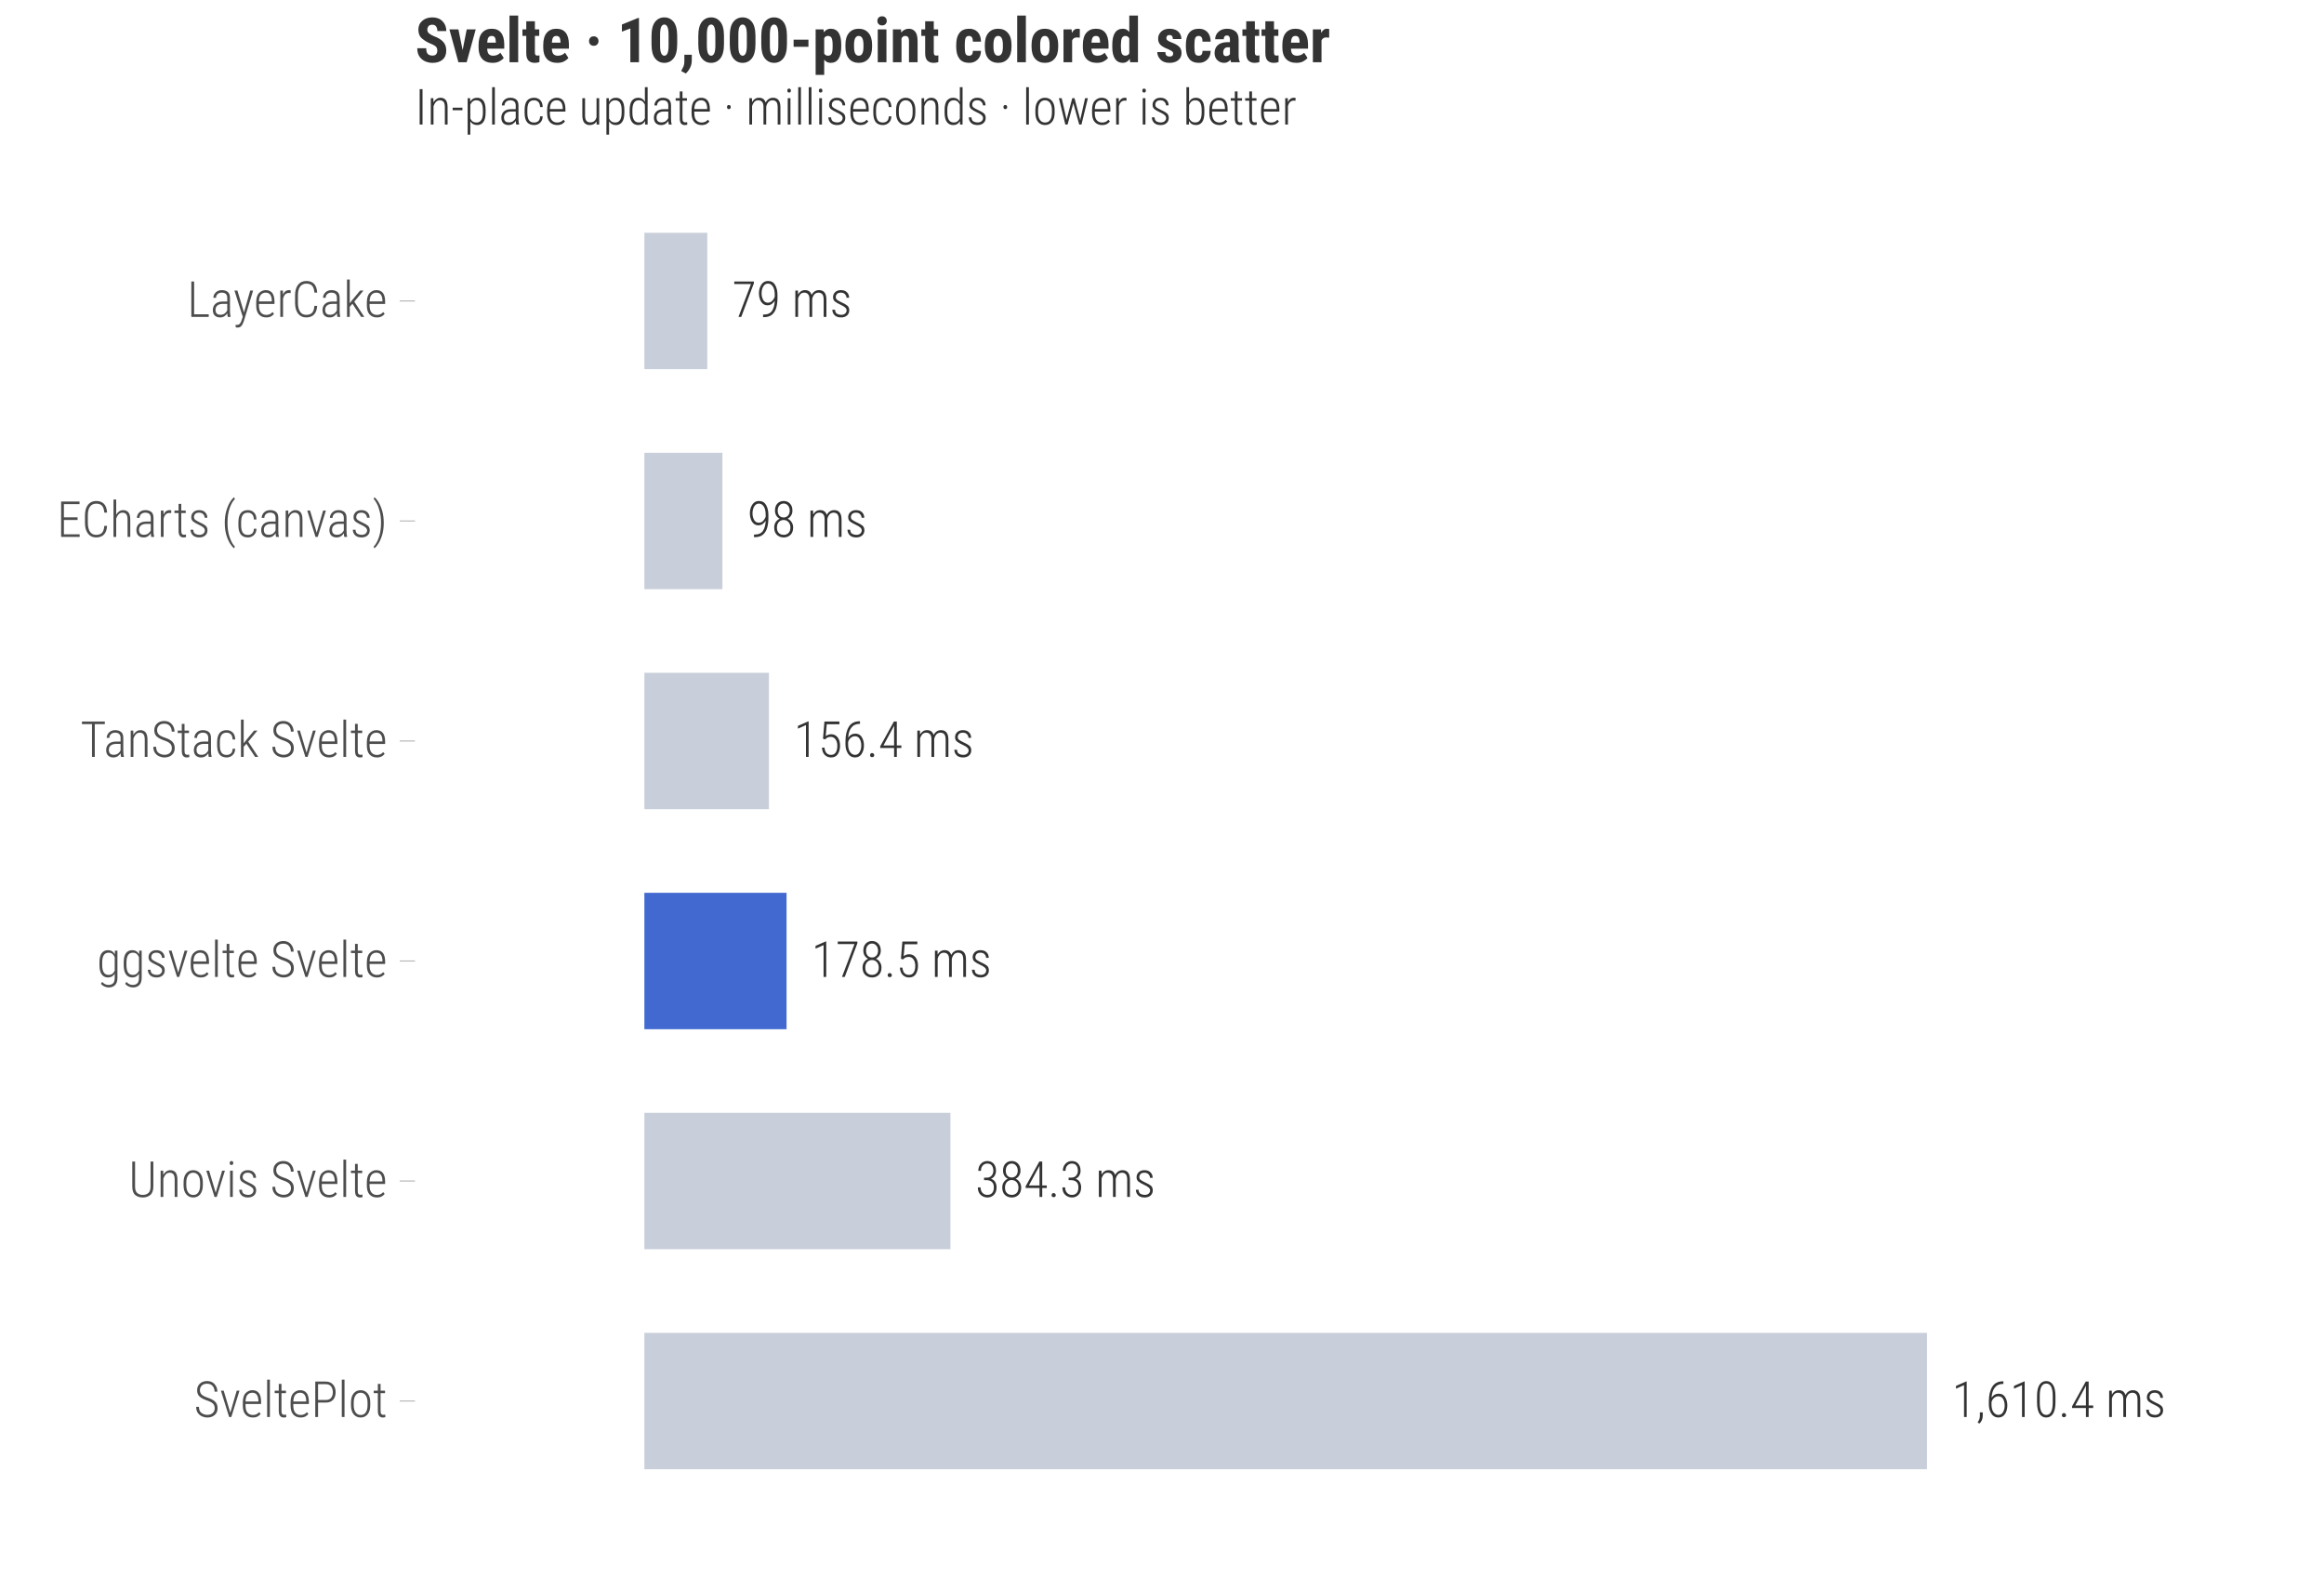
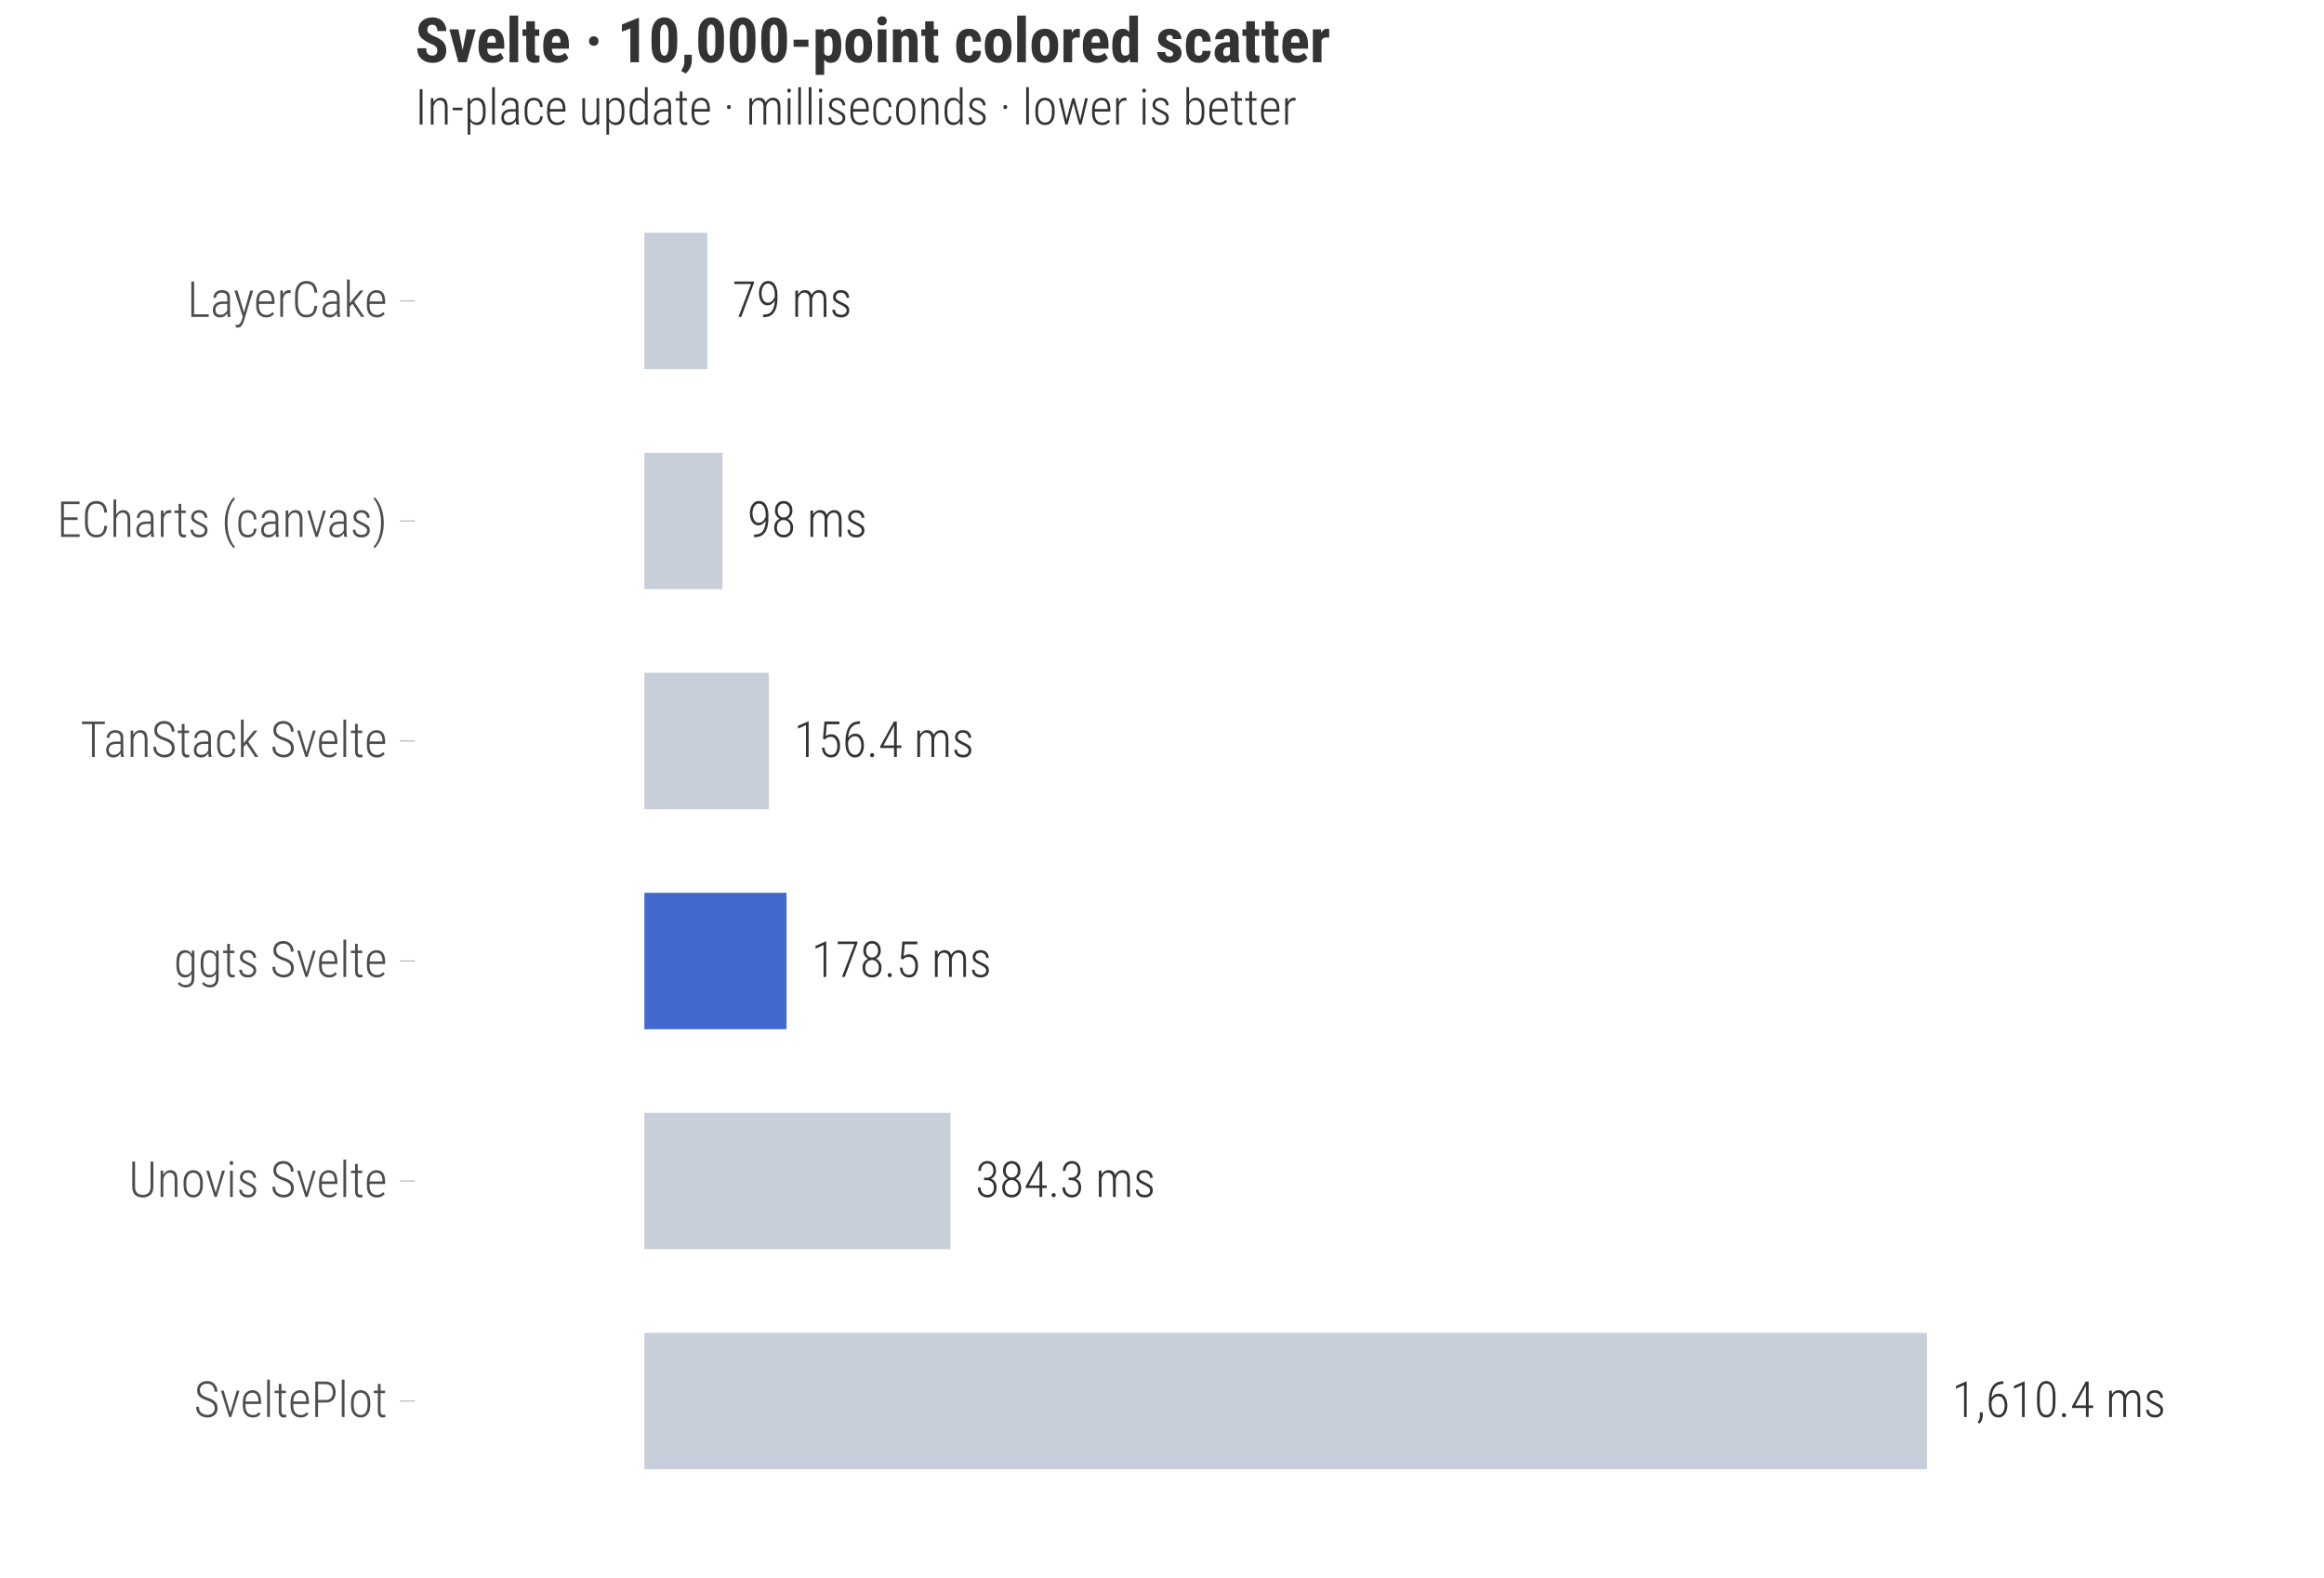
- <svg xmlns="http://www.w3.org/2000/svg" width="560" height="380" viewBox="0 0 560 380" role="img" aria-label="Svelte · 10,000-point colored scatter. In-place update · milliseconds · lower is better. LayerCake: 79 ms; ECharts (canvas): 98 ms; TanStack Svelte: 156.4 ms; ggsvelte Svelte: 178.5 ms; Unovis Svelte: 384.3 ms; SveltePlot: 1,610.4 ms." class="gg-plot" font-family="&quot;Roboto Condensed&quot;, &quot;Arial Narrow&quot;, Arial, sans-serif" font-size="11" font-weight="300" text-rendering="optimizeLegibility" shape-rendering="geometricPrecision">
+ <svg xmlns="http://www.w3.org/2000/svg" width="560" height="380" viewBox="0 0 560 380" role="img" aria-label="Svelte · 10,000-point colored scatter. In-place update · milliseconds · lower is better. LayerCake: 79 ms; ECharts (canvas): 98 ms; TanStack Svelte: 156.4 ms; ggts Svelte: 178.5 ms; Unovis Svelte: 384.3 ms; SveltePlot: 1,610.4 ms." class="gg-plot" font-family="&quot;Roboto Condensed&quot;, &quot;Arial Narrow&quot;, Arial, sans-serif" font-size="11" font-weight="300" text-rendering="optimizeLegibility" shape-rendering="geometricPrecision">
  <rect class="gg-paper" width="560" height="380" fill="var(--gg-paper, #ffffff)" />
  <text class="gg-title" x="100" y="15" font-size="15" font-weight="700" fill="var(--gg-ink, #333333)">Svelte · 10,000-point colored scatter</text>
  <text class="gg-subtitle" x="100" y="30" font-size="12" font-weight="300" fill="var(--gg-ink, #333333)">In-place update · milliseconds · lower is better</text>
  <defs>
    <clipPath id="gg-clip-0">
      <rect width="456" height="318" />
    </clipPath>
  </defs>
  <g class="gg-panel" data-panel="0" transform="translate(100,46)">
    <rect class="gg-panel-background" width="456" height="318" fill="var(--gg-panel, #ffffff)" />
    <g class="gg-grid" stroke="var(--gg-grid, transparent)" stroke-width="0.25" vector-effect="non-scaling-stroke">
      <line x1="55.27" y1="0" x2="55.27" y2="318" />
      <line x1="151.23" y1="0" x2="151.23" y2="318" />
      <line x1="247.19" y1="0" x2="247.19" y2="318" />
      <line x1="343.15" y1="0" x2="343.15" y2="318" />
      <line x1="439.11" y1="0" x2="439.11" y2="318" />
      <line x1="0" y1="26.5" x2="456" y2="26.5" />
      <line x1="0" y1="79.5" x2="456" y2="79.5" />
      <line x1="0" y1="132.5" x2="456" y2="132.5" />
      <line x1="0" y1="185.5" x2="456" y2="185.5" />
      <line x1="0" y1="238.5" x2="456" y2="238.5" />
      <line x1="0" y1="291.5" x2="456" y2="291.5" />
    </g>
    <g class="gg-marks" clip-path="url(#gg-clip-0)">
      <g class="gg-batch gg-rects" data-layer="0">
        <rect x="55.27" y="10.07" width="15.16" height="32.86" fill="#c9cfda" />
        <rect x="55.27" y="63.07" width="18.81" height="32.86" fill="#c9cfda" />
        <rect x="55.27" y="116.07" width="30.02" height="32.86" fill="#c9cfda" />
        <rect x="55.27" y="169.07" width="34.26" height="32.86" fill="#4269d0" />
        <rect x="55.27" y="222.07" width="73.75" height="32.86" fill="#c9cfda" />
        <rect x="55.27" y="275.07" width="309.07" height="32.86" fill="#c9cfda" />
      </g>
      <g class="gg-batch gg-glyphs" data-layer="1" font-size="12" text-anchor="start">
        <text x="76.43" y="26.5" dy="0.32em" fill="var(--gg-ink, #333333)">79 ms</text>
        <text x="80.08" y="79.5" dy="0.32em" fill="var(--gg-ink, #333333)">98 ms</text>
        <text x="91.29" y="132.5" dy="0.32em" fill="var(--gg-ink, #333333)">156.4 ms</text>
        <text x="95.53" y="185.5" dy="0.32em" fill="var(--gg-ink, #333333)">178.5 ms</text>
        <text x="135.03" y="238.5" dy="0.32em" fill="var(--gg-ink, #333333)">384.3 ms</text>
        <text x="370.34" y="291.5" dy="0.32em" fill="var(--gg-ink, #333333)">1,610.4 ms</text>
      </g>
    </g>
    <rect class="gg-panel-border" width="456" height="318" fill="none" stroke="var(--gg-panelBorder, transparent)" stroke-width="0.5" vector-effect="non-scaling-stroke" />
  </g>
  <g class="gg-axis gg-axis-y" transform="translate(100,46)">
    <g class="gg-tick" transform="translate(0,26.5)">
      <line x2="-3.67" stroke="var(--gg-tickColor, #b3b3b3)" stroke-width="0.25" vector-effect="non-scaling-stroke" />
      <text x="-6.67" dy="0.32em" text-anchor="end" fill="var(--gg-axisText, #4d4d4d)" font-size="12" font-weight="300">LayerCake</text>
    </g>
    <g class="gg-tick" transform="translate(0,79.5)">
      <line x2="-3.67" stroke="var(--gg-tickColor, #b3b3b3)" stroke-width="0.25" vector-effect="non-scaling-stroke" />
      <text x="-6.67" dy="0.32em" text-anchor="end" fill="var(--gg-axisText, #4d4d4d)" font-size="12" font-weight="300">ECharts (canvas)</text>
    </g>
    <g class="gg-tick" transform="translate(0,132.5)">
      <line x2="-3.67" stroke="var(--gg-tickColor, #b3b3b3)" stroke-width="0.25" vector-effect="non-scaling-stroke" />
      <text x="-6.67" dy="0.32em" text-anchor="end" fill="var(--gg-axisText, #4d4d4d)" font-size="12" font-weight="300">TanStack Svelte</text>
    </g>
    <g class="gg-tick" transform="translate(0,185.5)">
      <line x2="-3.67" stroke="var(--gg-tickColor, #b3b3b3)" stroke-width="0.25" vector-effect="non-scaling-stroke" />
-       <text x="-6.67" dy="0.32em" text-anchor="end" fill="var(--gg-axisText, #4d4d4d)" font-size="12" font-weight="300">ggsvelte Svelte</text>
+       <text x="-6.67" dy="0.32em" text-anchor="end" fill="var(--gg-axisText, #4d4d4d)" font-size="12" font-weight="300">ggts Svelte</text>
    </g>
    <g class="gg-tick" transform="translate(0,238.5)">
      <line x2="-3.67" stroke="var(--gg-tickColor, #b3b3b3)" stroke-width="0.25" vector-effect="non-scaling-stroke" />
      <text x="-6.67" dy="0.32em" text-anchor="end" fill="var(--gg-axisText, #4d4d4d)" font-size="12" font-weight="300">Unovis Svelte</text>
    </g>
    <g class="gg-tick" transform="translate(0,291.5)">
      <line x2="-3.67" stroke="var(--gg-tickColor, #b3b3b3)" stroke-width="0.25" vector-effect="non-scaling-stroke" />
      <text x="-6.67" dy="0.32em" text-anchor="end" fill="var(--gg-axisText, #4d4d4d)" font-size="12" font-weight="300">SveltePlot</text>
    </g>
  </g>
</svg>
